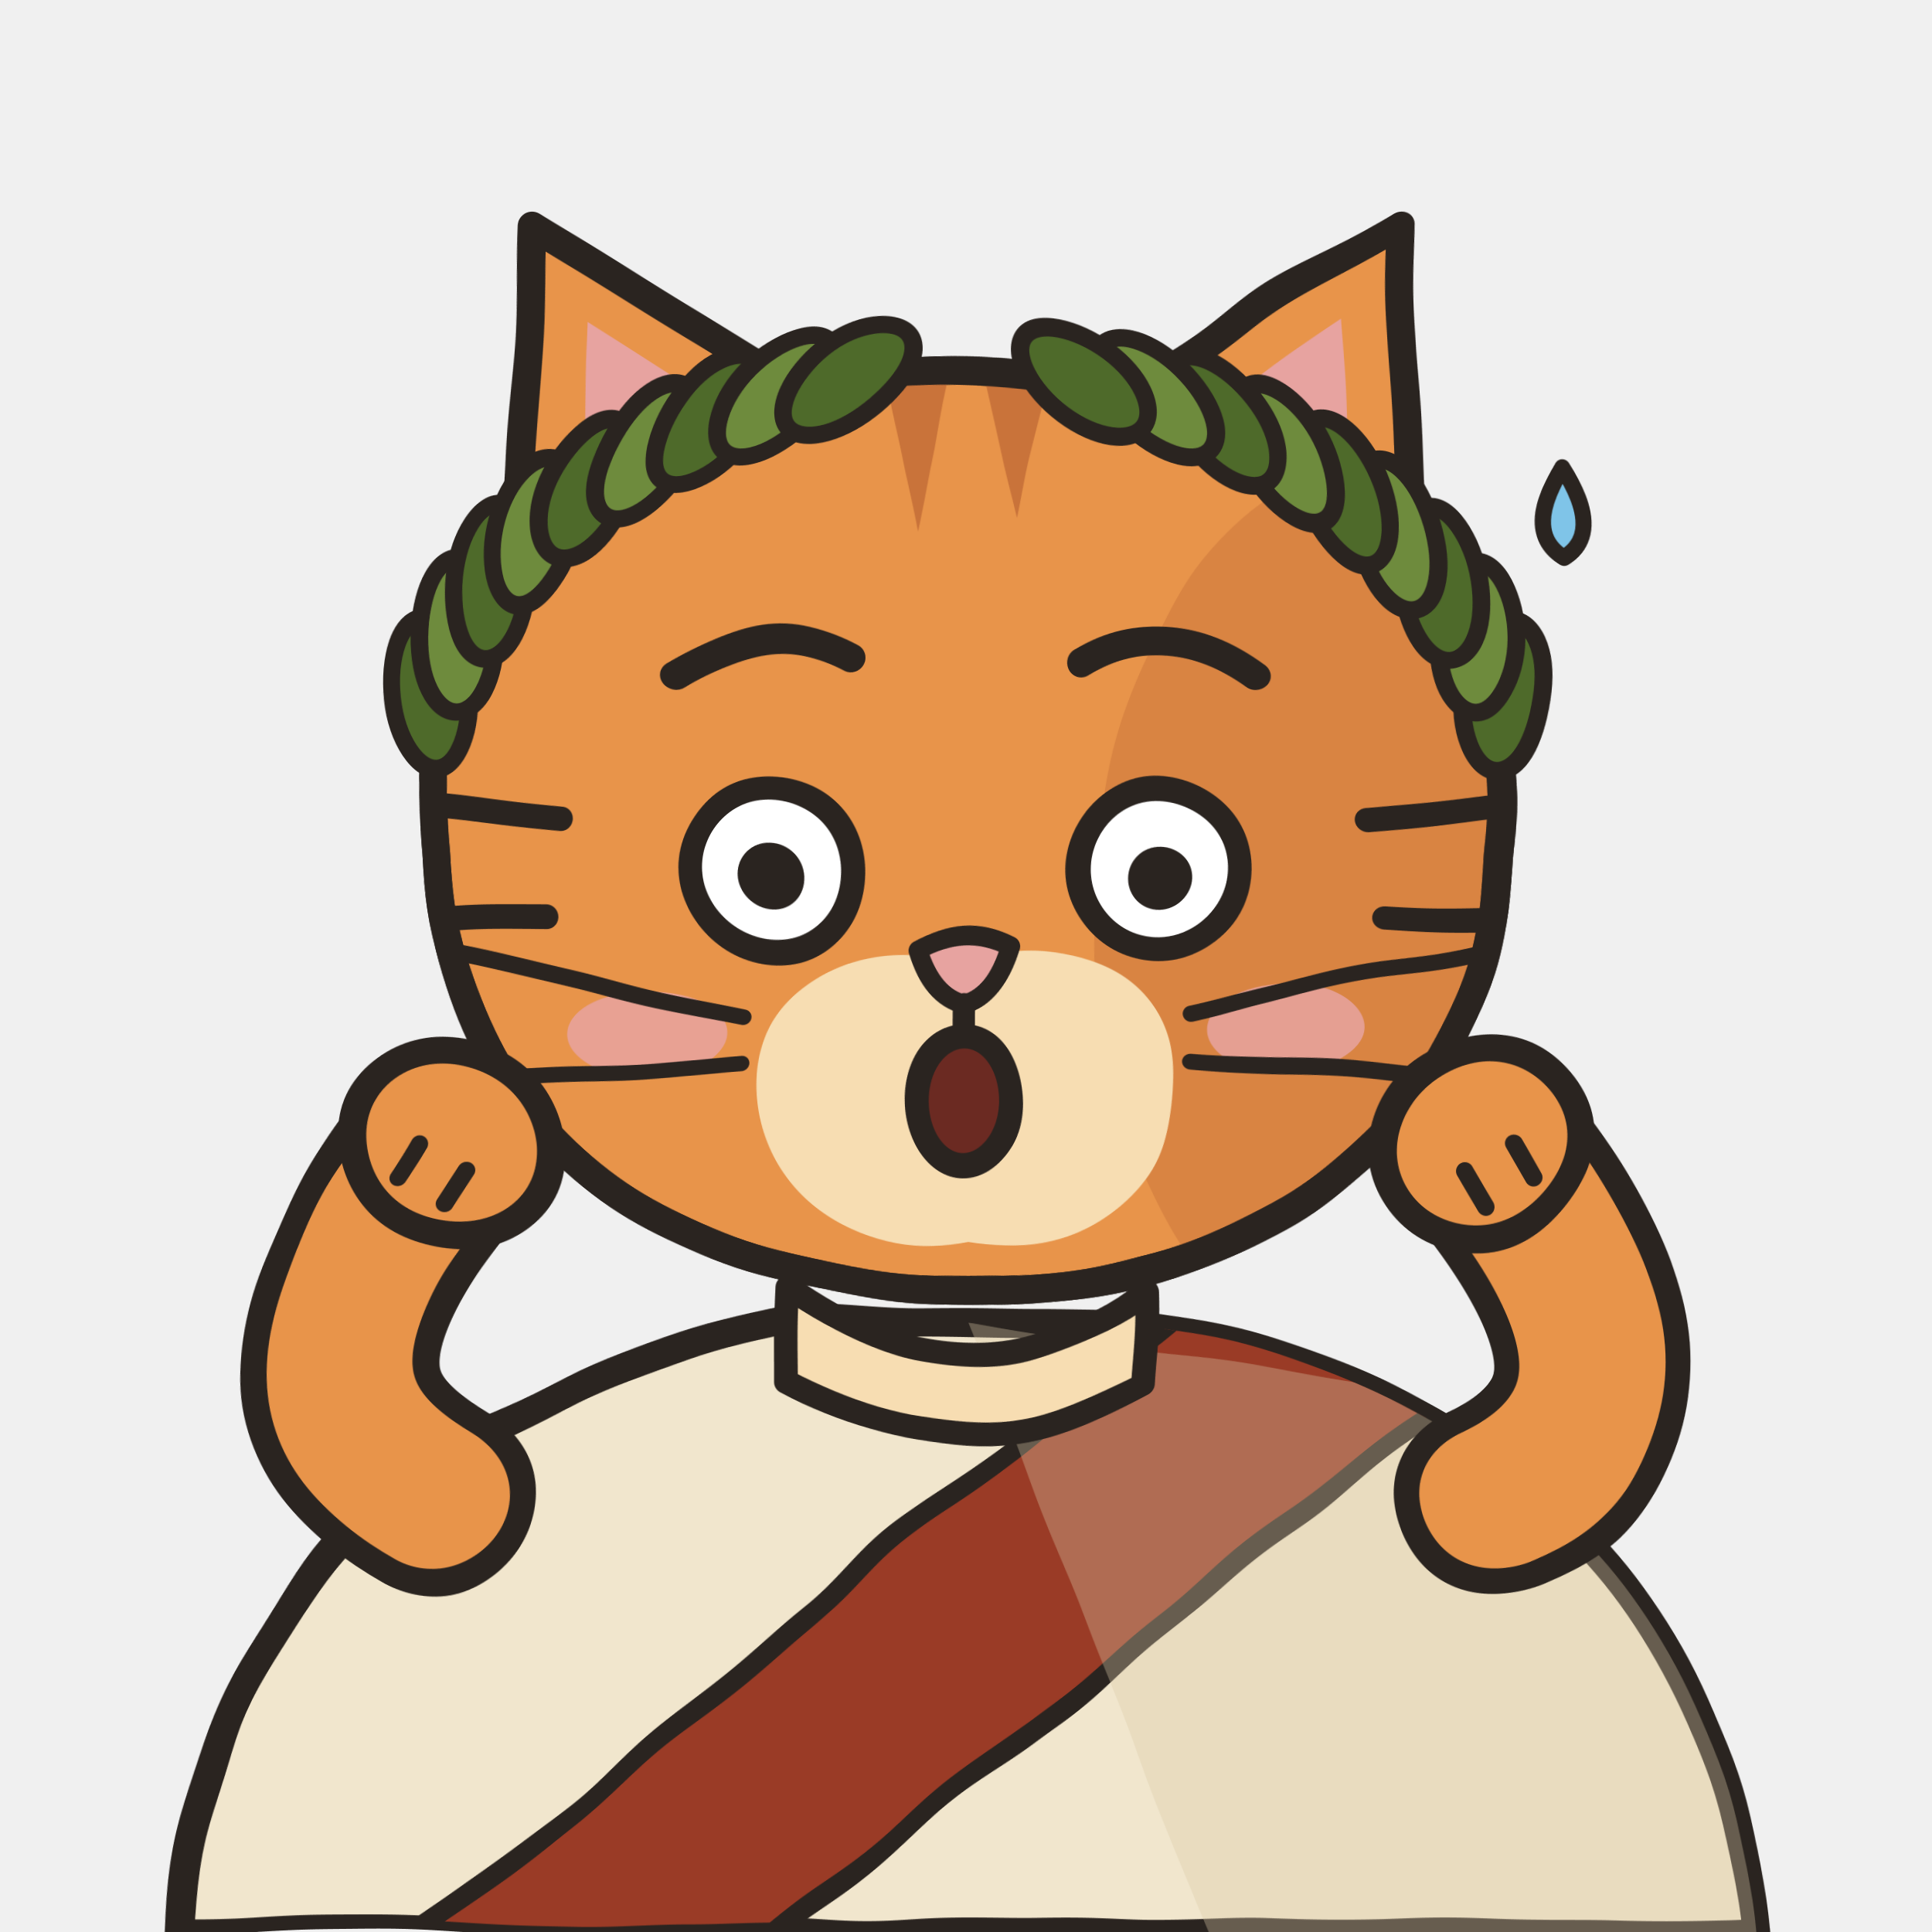
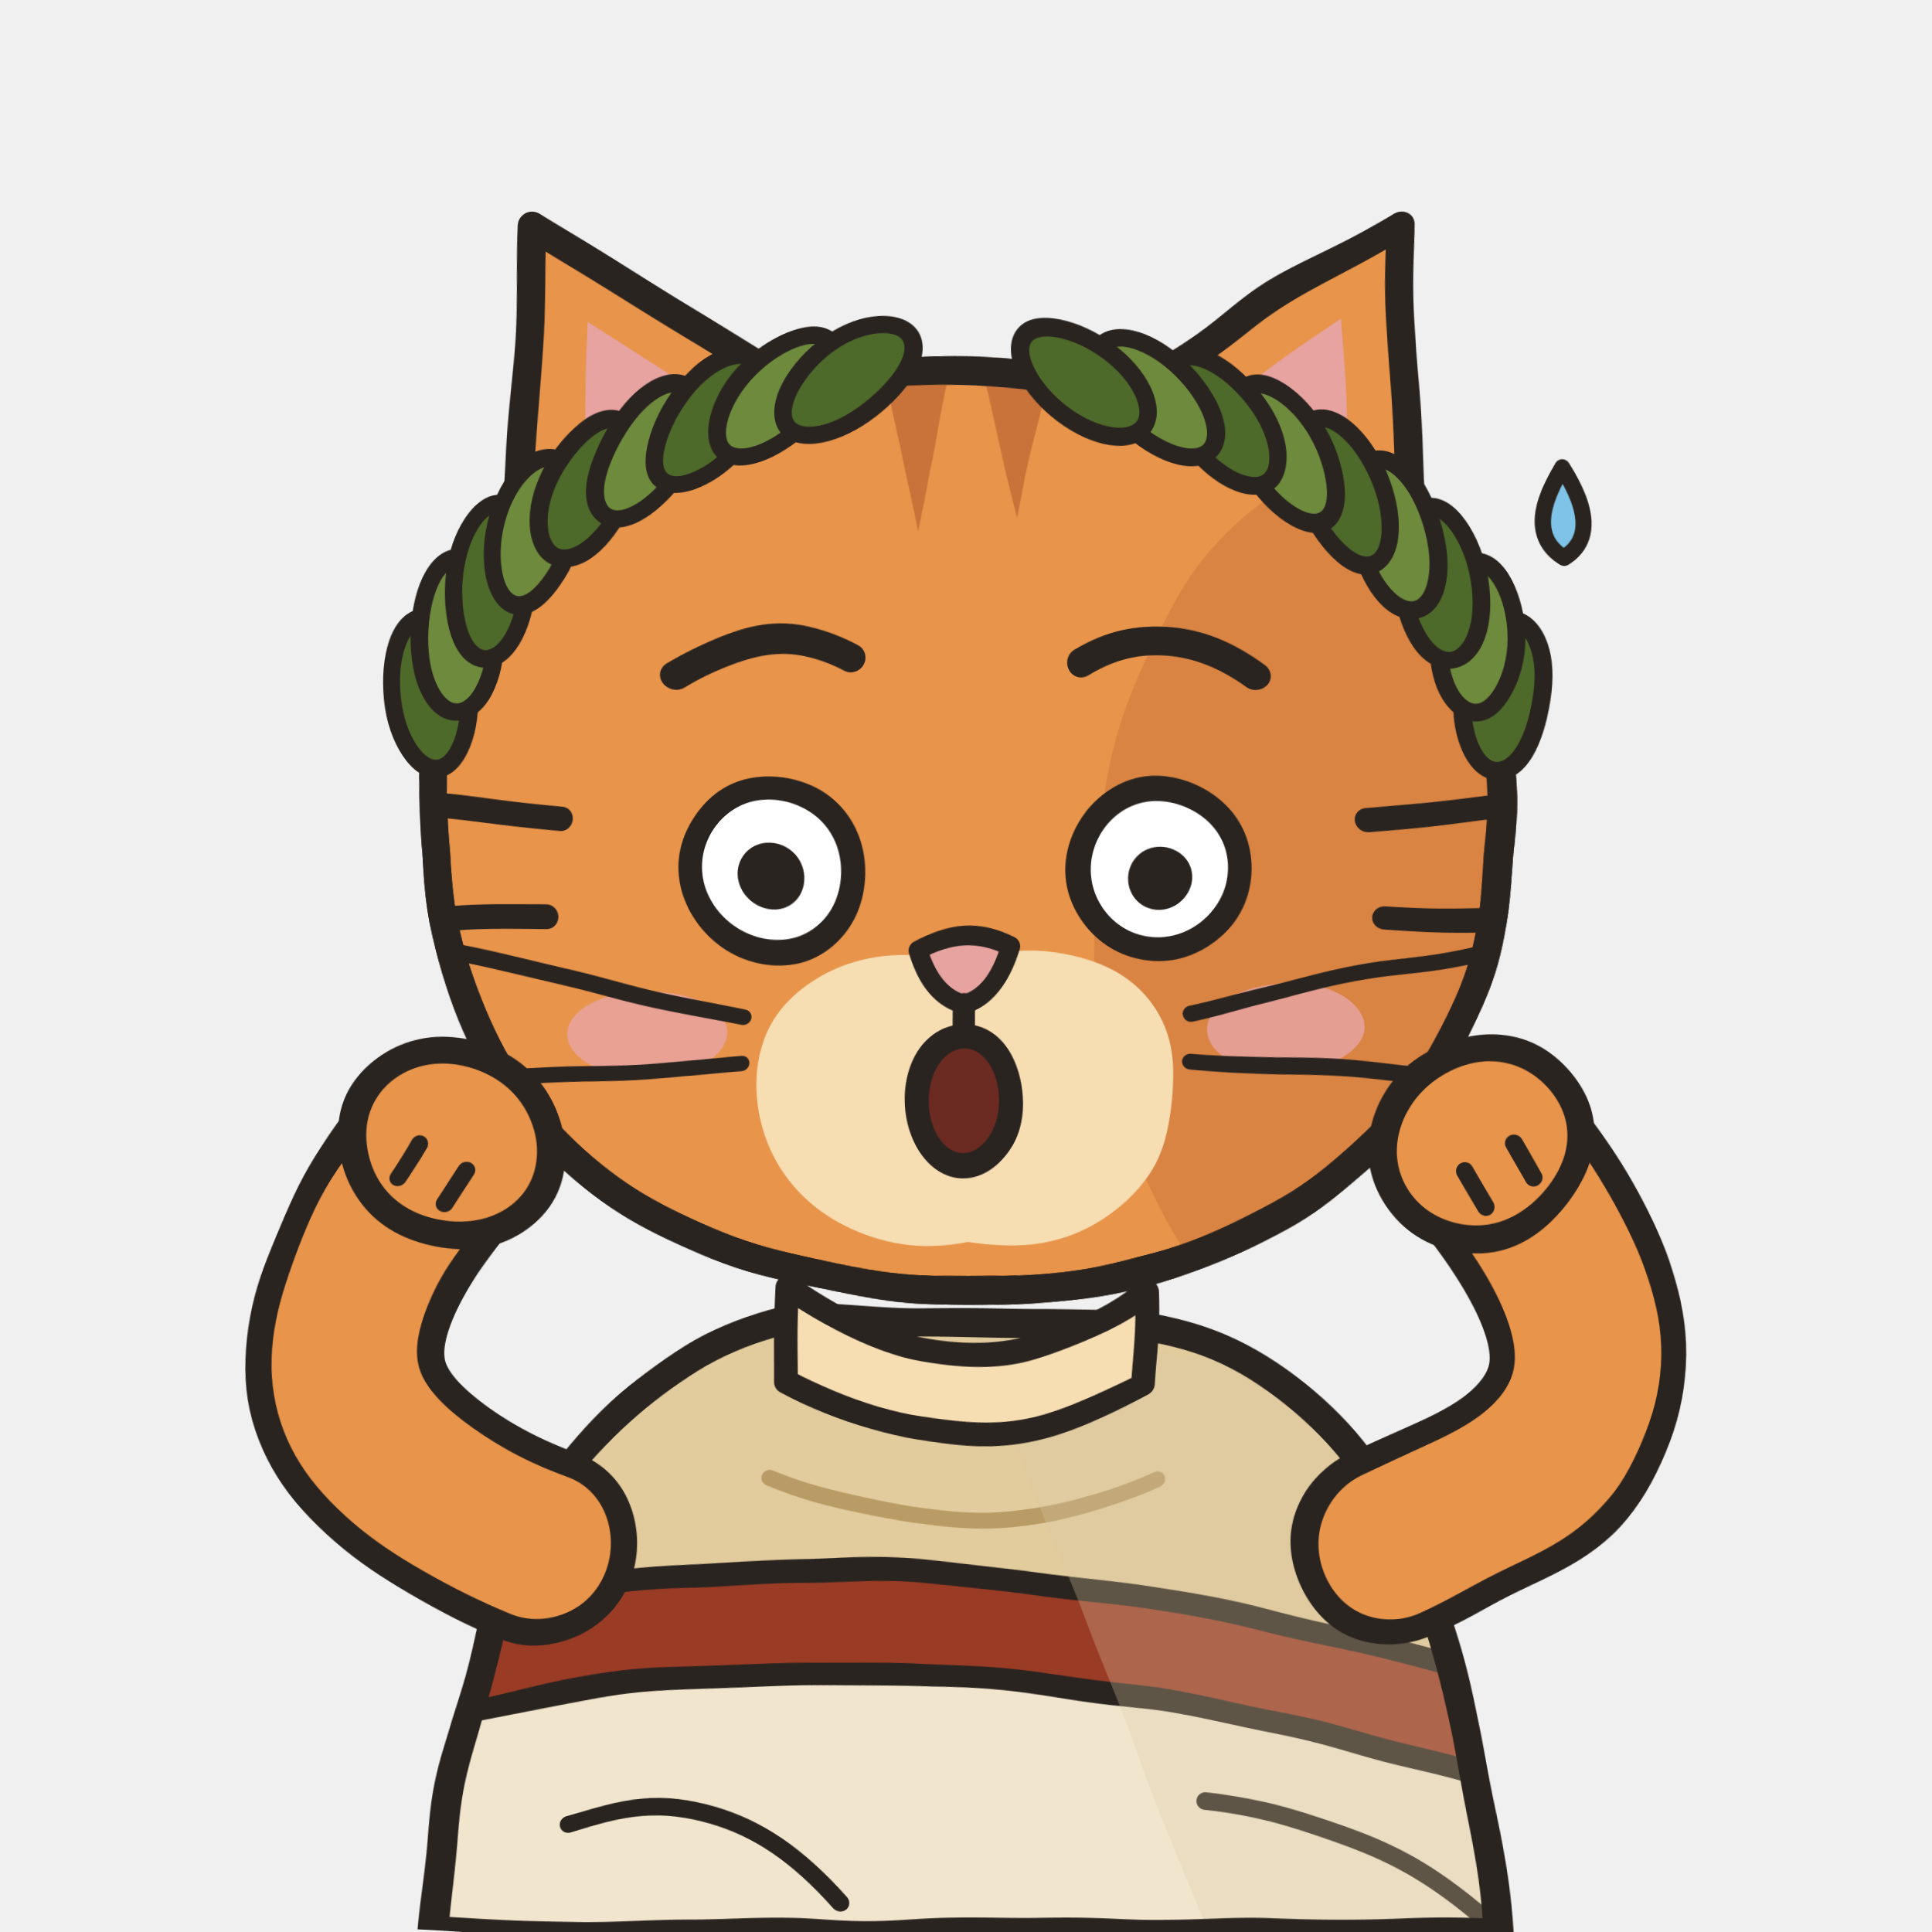
<svg xmlns="http://www.w3.org/2000/svg" viewBox="0 0 240 240" width="240" height="240">
  <defs>
    <filter id="rough" x="-5%" y="-5%" width="110%" height="110%">
      <feTurbulence type="fractalNoise" baseFrequency="0.035" numOctaves="2" seed="7" result="n" />
      <feDisplacementMap in="SourceGraphic" in2="n" scale="2.2" />
    </filter>
    <clipPath id="head">
      <path d="M54,96 C50,56 84,36 120,36 C156,36 190,56 186,96 C184,132 156,150 120,150 C84,150 56,132 54,96 Z" />
    </clipPath>
    <clipPath id="body">
-       <path d="M22,240 C26,196 58,170 100,164 L140,164 C182,170 214,196 218,240 Z" />
+       <path d="M54,240 C55,222 59,204 66,190 C72,176 86,166 100,164 L140,164 C154,166 168,176 174,190 C181,204 185,222 186,240 Z" />
    </clipPath>
  </defs>
  <g filter="url(#rough)">
-     <path d="M22,240 C26,196 58,170 100,164 L140,164 C182,170 214,196 218,240 Z" fill="#F1E6CD" stroke="#2A2420" stroke-width="3.6" stroke-linejoin="round" stroke-linecap="round" />
+     <path d="M54,240 C55,222 59,204 66,190 C72,176 86,166 100,164 L140,164 C154,166 168,176 174,190 C181,204 185,222 186,240 Z" fill="#E2CB9C" />
    <g clip-path="url(#body)">
-       <path d="M150,160 L190,166 L96,240 L52,240 Z" fill="#9A3B26" stroke="#2A2420" stroke-width="2.4" stroke-linejoin="round" stroke-linecap="round" />
-       <path d="M120,164 L220,180 L220,240 L150,240 Z" fill="#D9C9A6" opacity=".35" />
+       <path d="M96,184 Q120,194 144,184" fill="none" stroke="#B99B66" stroke-width="2" stroke-linecap="round" stroke-linejoin="round" />
+       <path d="M30,214 C70,200 110,198 150,206 C180,212 200,220 230,230 L240,240 L0,240 Z" fill="#F1E6CD" stroke="#2A2420" stroke-width="2.6" stroke-linejoin="round" stroke-linecap="round" />
+       <path d="M30,214 C70,200 110,198 150,206 C180,212 200,220 230,230" fill="none" stroke="#2A2420" stroke-width="15" stroke-linecap="round" />
+       <path d="M30,214 C70,200 110,198 150,206 C180,212 200,220 230,230" fill="none" stroke="#9A3B26" stroke-width="9.5" stroke-linecap="round" />
+       <path d="M70,226 Q90,220 104,236" fill="none" stroke="#2A2420" stroke-width="2.2" stroke-linecap="round" stroke-linejoin="round" />
+       <path d="M150,224 Q170,226 184,238" fill="none" stroke="#2A2420" stroke-width="2.2" stroke-linecap="round" stroke-linejoin="round" />
+       <path d="M120,164 L220,180 L220,240 L150,240 Z" fill="#D9C9A6" opacity=".3" />
    </g>
+     <path d="M54,240 C55,222 59,204 66,190 C72,176 86,166 100,164 L140,164 C154,166 168,176 174,190 C181,204 185,222 186,240 Z" fill="none" stroke="#2A2420" stroke-width="3.6" stroke-linejoin="round" stroke-linecap="round" />
    <path d="M98,160 Q120,176 142,160 L142,172 Q120,184 98,172 Z" fill="#F7DDB2" stroke="#2A2420" stroke-width="3" stroke-linejoin="round" stroke-linecap="round" />
    <g transform="translate(0 10) rotate(0 120 150)">
      <path d="M64,74 L66,18 L108,44 Z" fill="#E8944A" stroke="#2A2420" stroke-width="3.6" stroke-linejoin="round" stroke-linecap="round" />
      <path d="M72,64 L73,30 L98,46 Z" fill="#E7A3A0" />
      <path d="M176,74 L174,18 L132,44 Z" fill="#E8944A" stroke="#2A2420" stroke-width="3.6" stroke-linejoin="round" stroke-linecap="round" />
      <path d="M168,64 L167,30 L142,46 Z" fill="#E7A3A0" />
      <path d="M54,96 C50,56 84,36 120,36 C156,36 190,56 186,96 C184,132 156,150 120,150 C84,150 56,132 54,96 Z" fill="#E8944A" stroke="#2A2420" stroke-width="3.6" stroke-linejoin="round" stroke-linecap="round" />
      <g clip-path="url(#head)">
        <ellipse cx="170" cy="104" rx="34" ry="56" fill="#C9733A" opacity=".5" />
        <path d="M110,36 L114,56 L118,36 Z M122,36 L126,54 L130,36 Z" fill="#C9733A" />
        <path d="M55,90 L70,92" fill="none" stroke="#2A2420" stroke-width="3" stroke-linecap="round" stroke-linejoin="round" />
        <path d="M55,104 L68,104" fill="none" stroke="#2A2420" stroke-width="3" stroke-linecap="round" stroke-linejoin="round" />
        <path d="M185,90 L170,92" fill="none" stroke="#2A2420" stroke-width="3" stroke-linecap="round" stroke-linejoin="round" />
        <path d="M185,104 L172,104" fill="none" stroke="#2A2420" stroke-width="3" stroke-linecap="round" stroke-linejoin="round" />
      </g>
      <path d="M54,96 C50,56 84,36 120,36 C156,36 190,56 186,96 C184,132 156,150 120,150 C84,150 56,132 54,96 Z" fill="none" stroke="#2A2420" stroke-width="3.6" stroke-linejoin="round" stroke-linecap="round" />
      <path d="M94,124 C94,110 108,106 120,110 C132,106 146,110 146,124 C146,140 132,146 120,144 C108,146 94,140 94,124 Z" fill="#F7DDB2" />
      <ellipse cx="53.4" cy="76.1" rx="9.5" ry="4.8" transform="rotate(263.0 53.4 76.1)" fill="#4E6A2A" stroke="#2A2420" stroke-width="2.2" stroke-linejoin="round" stroke-linecap="round" />
      <ellipse cx="56.8" cy="69.0" rx="9.5" ry="4.8" transform="rotate(270.5 56.8 69.0)" fill="#6E8B3D" stroke="#2A2420" stroke-width="2.2" stroke-linejoin="round" stroke-linecap="round" />
      <ellipse cx="61.3" cy="62.4" rx="9.5" ry="4.8" transform="rotate(278.0 61.3 62.4)" fill="#4E6A2A" stroke="#2A2420" stroke-width="2.2" stroke-linejoin="round" stroke-linecap="round" />
      <ellipse cx="66.8" cy="56.3" rx="9.5" ry="4.8" transform="rotate(285.5 66.8 56.3)" fill="#6E8B3D" stroke="#2A2420" stroke-width="2.2" stroke-linejoin="round" stroke-linecap="round" />
      <ellipse cx="73.2" cy="50.9" rx="9.5" ry="4.8" transform="rotate(293.0 73.2 50.9)" fill="#4E6A2A" stroke="#2A2420" stroke-width="2.2" stroke-linejoin="round" stroke-linecap="round" />
      <ellipse cx="80.4" cy="46.2" rx="9.5" ry="4.8" transform="rotate(300.5 80.4 46.2)" fill="#6E8B3D" stroke="#2A2420" stroke-width="2.2" stroke-linejoin="round" stroke-linecap="round" />
      <ellipse cx="88.2" cy="42.3" rx="9.5" ry="4.8" transform="rotate(308.0 88.2 42.3)" fill="#4E6A2A" stroke="#2A2420" stroke-width="2.2" stroke-linejoin="round" stroke-linecap="round" />
      <ellipse cx="96.6" cy="39.3" rx="9.5" ry="4.8" transform="rotate(315.5 96.6 39.3)" fill="#6E8B3D" stroke="#2A2420" stroke-width="2.2" stroke-linejoin="round" stroke-linecap="round" />
      <ellipse cx="105.4" cy="37.3" rx="9.5" ry="4.8" transform="rotate(323.0 105.4 37.3)" fill="#4E6A2A" stroke="#2A2420" stroke-width="2.2" stroke-linejoin="round" stroke-linecap="round" />
      <ellipse cx="186.6" cy="76.1" rx="9.5" ry="4.8" transform="rotate(457.0 186.6 76.1)" fill="#4E6A2A" stroke="#2A2420" stroke-width="2.2" stroke-linejoin="round" stroke-linecap="round" />
      <ellipse cx="183.2" cy="69.0" rx="9.5" ry="4.8" transform="rotate(449.5 183.2 69.0)" fill="#6E8B3D" stroke="#2A2420" stroke-width="2.2" stroke-linejoin="round" stroke-linecap="round" />
      <ellipse cx="178.7" cy="62.4" rx="9.5" ry="4.8" transform="rotate(442.0 178.7 62.4)" fill="#4E6A2A" stroke="#2A2420" stroke-width="2.2" stroke-linejoin="round" stroke-linecap="round" />
      <ellipse cx="173.2" cy="56.3" rx="9.5" ry="4.8" transform="rotate(434.5 173.2 56.3)" fill="#6E8B3D" stroke="#2A2420" stroke-width="2.2" stroke-linejoin="round" stroke-linecap="round" />
      <ellipse cx="166.8" cy="50.9" rx="9.5" ry="4.8" transform="rotate(427.0 166.8 50.9)" fill="#4E6A2A" stroke="#2A2420" stroke-width="2.2" stroke-linejoin="round" stroke-linecap="round" />
      <ellipse cx="159.6" cy="46.2" rx="9.5" ry="4.8" transform="rotate(419.5 159.6 46.2)" fill="#6E8B3D" stroke="#2A2420" stroke-width="2.2" stroke-linejoin="round" stroke-linecap="round" />
      <ellipse cx="151.8" cy="42.3" rx="9.5" ry="4.8" transform="rotate(412.0 151.8 42.3)" fill="#4E6A2A" stroke="#2A2420" stroke-width="2.2" stroke-linejoin="round" stroke-linecap="round" />
      <ellipse cx="143.4" cy="39.3" rx="9.5" ry="4.8" transform="rotate(404.5 143.4 39.3)" fill="#6E8B3D" stroke="#2A2420" stroke-width="2.2" stroke-linejoin="round" stroke-linecap="round" />
      <ellipse cx="134.6" cy="37.3" rx="9.5" ry="4.8" transform="rotate(397.0 134.6 37.3)" fill="#4E6A2A" stroke="#2A2420" stroke-width="2.2" stroke-linejoin="round" stroke-linecap="round" />
      <circle cx="96" cy="98" r="10" fill="#fff" stroke="#2A2420" stroke-width="3" stroke-linejoin="round" stroke-linecap="round" />
      <circle cx="96" cy="99" r="4" fill="#2A2420" />
      <circle cx="144" cy="98" r="10" fill="#fff" stroke="#2A2420" stroke-width="3" stroke-linejoin="round" stroke-linecap="round" />
      <circle cx="144" cy="99" r="4" fill="#2A2420" />
      <path d="M84,74 Q95,66 106,72" fill="none" stroke="#2A2420" stroke-width="3.6" stroke-linecap="round" stroke-linejoin="round" />
      <path d="M134,72 Q145,66 156,74" fill="none" stroke="#2A2420" stroke-width="3.6" stroke-linecap="round" stroke-linejoin="round" />
      <ellipse cx="80" cy="118" rx="10" ry="5.5" fill="#E7A3A0" opacity="0.85" />
      <ellipse cx="160" cy="118" rx="10" ry="5.5" fill="#E7A3A0" opacity="0.85" />
      <path d="M114,108 Q120,105 126,108 Q124,114 120,115 Q116,114 114,108 Z" fill="#E7A3A0" stroke="#2A2420" stroke-width="2.4" stroke-linejoin="round" stroke-linecap="round" />
      <path d="M120,115 L120,118" fill="none" stroke="#2A2420" stroke-width="2.8" stroke-linecap="round" stroke-linejoin="round" />
      <ellipse cx="120" cy="127" rx="6" ry="8" fill="#6B2A22" stroke="#2A2420" stroke-width="3" stroke-linejoin="round" stroke-linecap="round" />
      <path d="M92,116 L56,108" fill="none" stroke="#2A2420" stroke-width="2" stroke-linecap="round" stroke-linejoin="round" />
      <path d="M92,122 L54,124" fill="none" stroke="#2A2420" stroke-width="2" stroke-linecap="round" stroke-linejoin="round" />
      <path d="M148,116 L184,108" fill="none" stroke="#2A2420" stroke-width="2" stroke-linecap="round" stroke-linejoin="round" />
      <path d="M148,122 L186,124" fill="none" stroke="#2A2420" stroke-width="2" stroke-linecap="round" stroke-linejoin="round" />
    </g>
-     <path d="M54,186 C40,178 36,166 56,142" fill="none" stroke="#2A2420" stroke-width="25.0" stroke-linecap="round" />
-     <path d="M54,186 C40,178 36,166 56,142" fill="none" stroke="#E8944A" stroke-width="18.5" stroke-linecap="round" />
+     <path d="M67,192 C38,180 36,166 56,142" fill="none" stroke="#2A2420" stroke-width="25.0" stroke-linecap="round" />
+     <path d="M67,192 C38,180 36,166 56,142" fill="none" stroke="#E8944A" stroke-width="18.5" stroke-linecap="round" />
    <g transform="rotate(30 56 142)">
      <ellipse cx="56" cy="142" rx="12.5" ry="11.5" fill="#E8944A" stroke="#2A2420" stroke-width="3.4" stroke-linejoin="round" stroke-linecap="round" />
      <path d="M52.5,144 L52.5,149" fill="none" stroke="#2A2420" stroke-width="2.2" stroke-linecap="round" stroke-linejoin="round" />
      <path d="M59.5,144 L59.5,149" fill="none" stroke="#2A2420" stroke-width="2.2" stroke-linecap="round" stroke-linejoin="round" />
    </g>
-     <path d="M186,186 C200,178 204,166 184,142" fill="none" stroke="#2A2420" stroke-width="25.0" stroke-linecap="round" />
-     <path d="M186,186 C200,178 204,166 184,142" fill="none" stroke="#E8944A" stroke-width="18.5" stroke-linecap="round" />
+     <path d="M173,192 C202,180 204,166 184,142" fill="none" stroke="#2A2420" stroke-width="25.0" stroke-linecap="round" />
+     <path d="M173,192 C202,180 204,166 184,142" fill="none" stroke="#E8944A" stroke-width="18.5" stroke-linecap="round" />
    <g transform="rotate(-30 184 142)">
      <ellipse cx="184" cy="142" rx="12.5" ry="11.5" fill="#E8944A" stroke="#2A2420" stroke-width="3.4" stroke-linejoin="round" stroke-linecap="round" />
      <path d="M180.5,144 L180.5,149" fill="none" stroke="#2A2420" stroke-width="2.2" stroke-linecap="round" stroke-linejoin="round" />
      <path d="M187.5,144 L187.5,149" fill="none" stroke="#2A2420" stroke-width="2.2" stroke-linecap="round" stroke-linejoin="round" />
    </g>
    <path d="M194,58 Q199,66 194,69 Q189,66 194,58 Z" fill="#7FC4E8" stroke="#2A2420" stroke-width="2" stroke-linejoin="round" stroke-linecap="round" />
  </g>
</svg>
